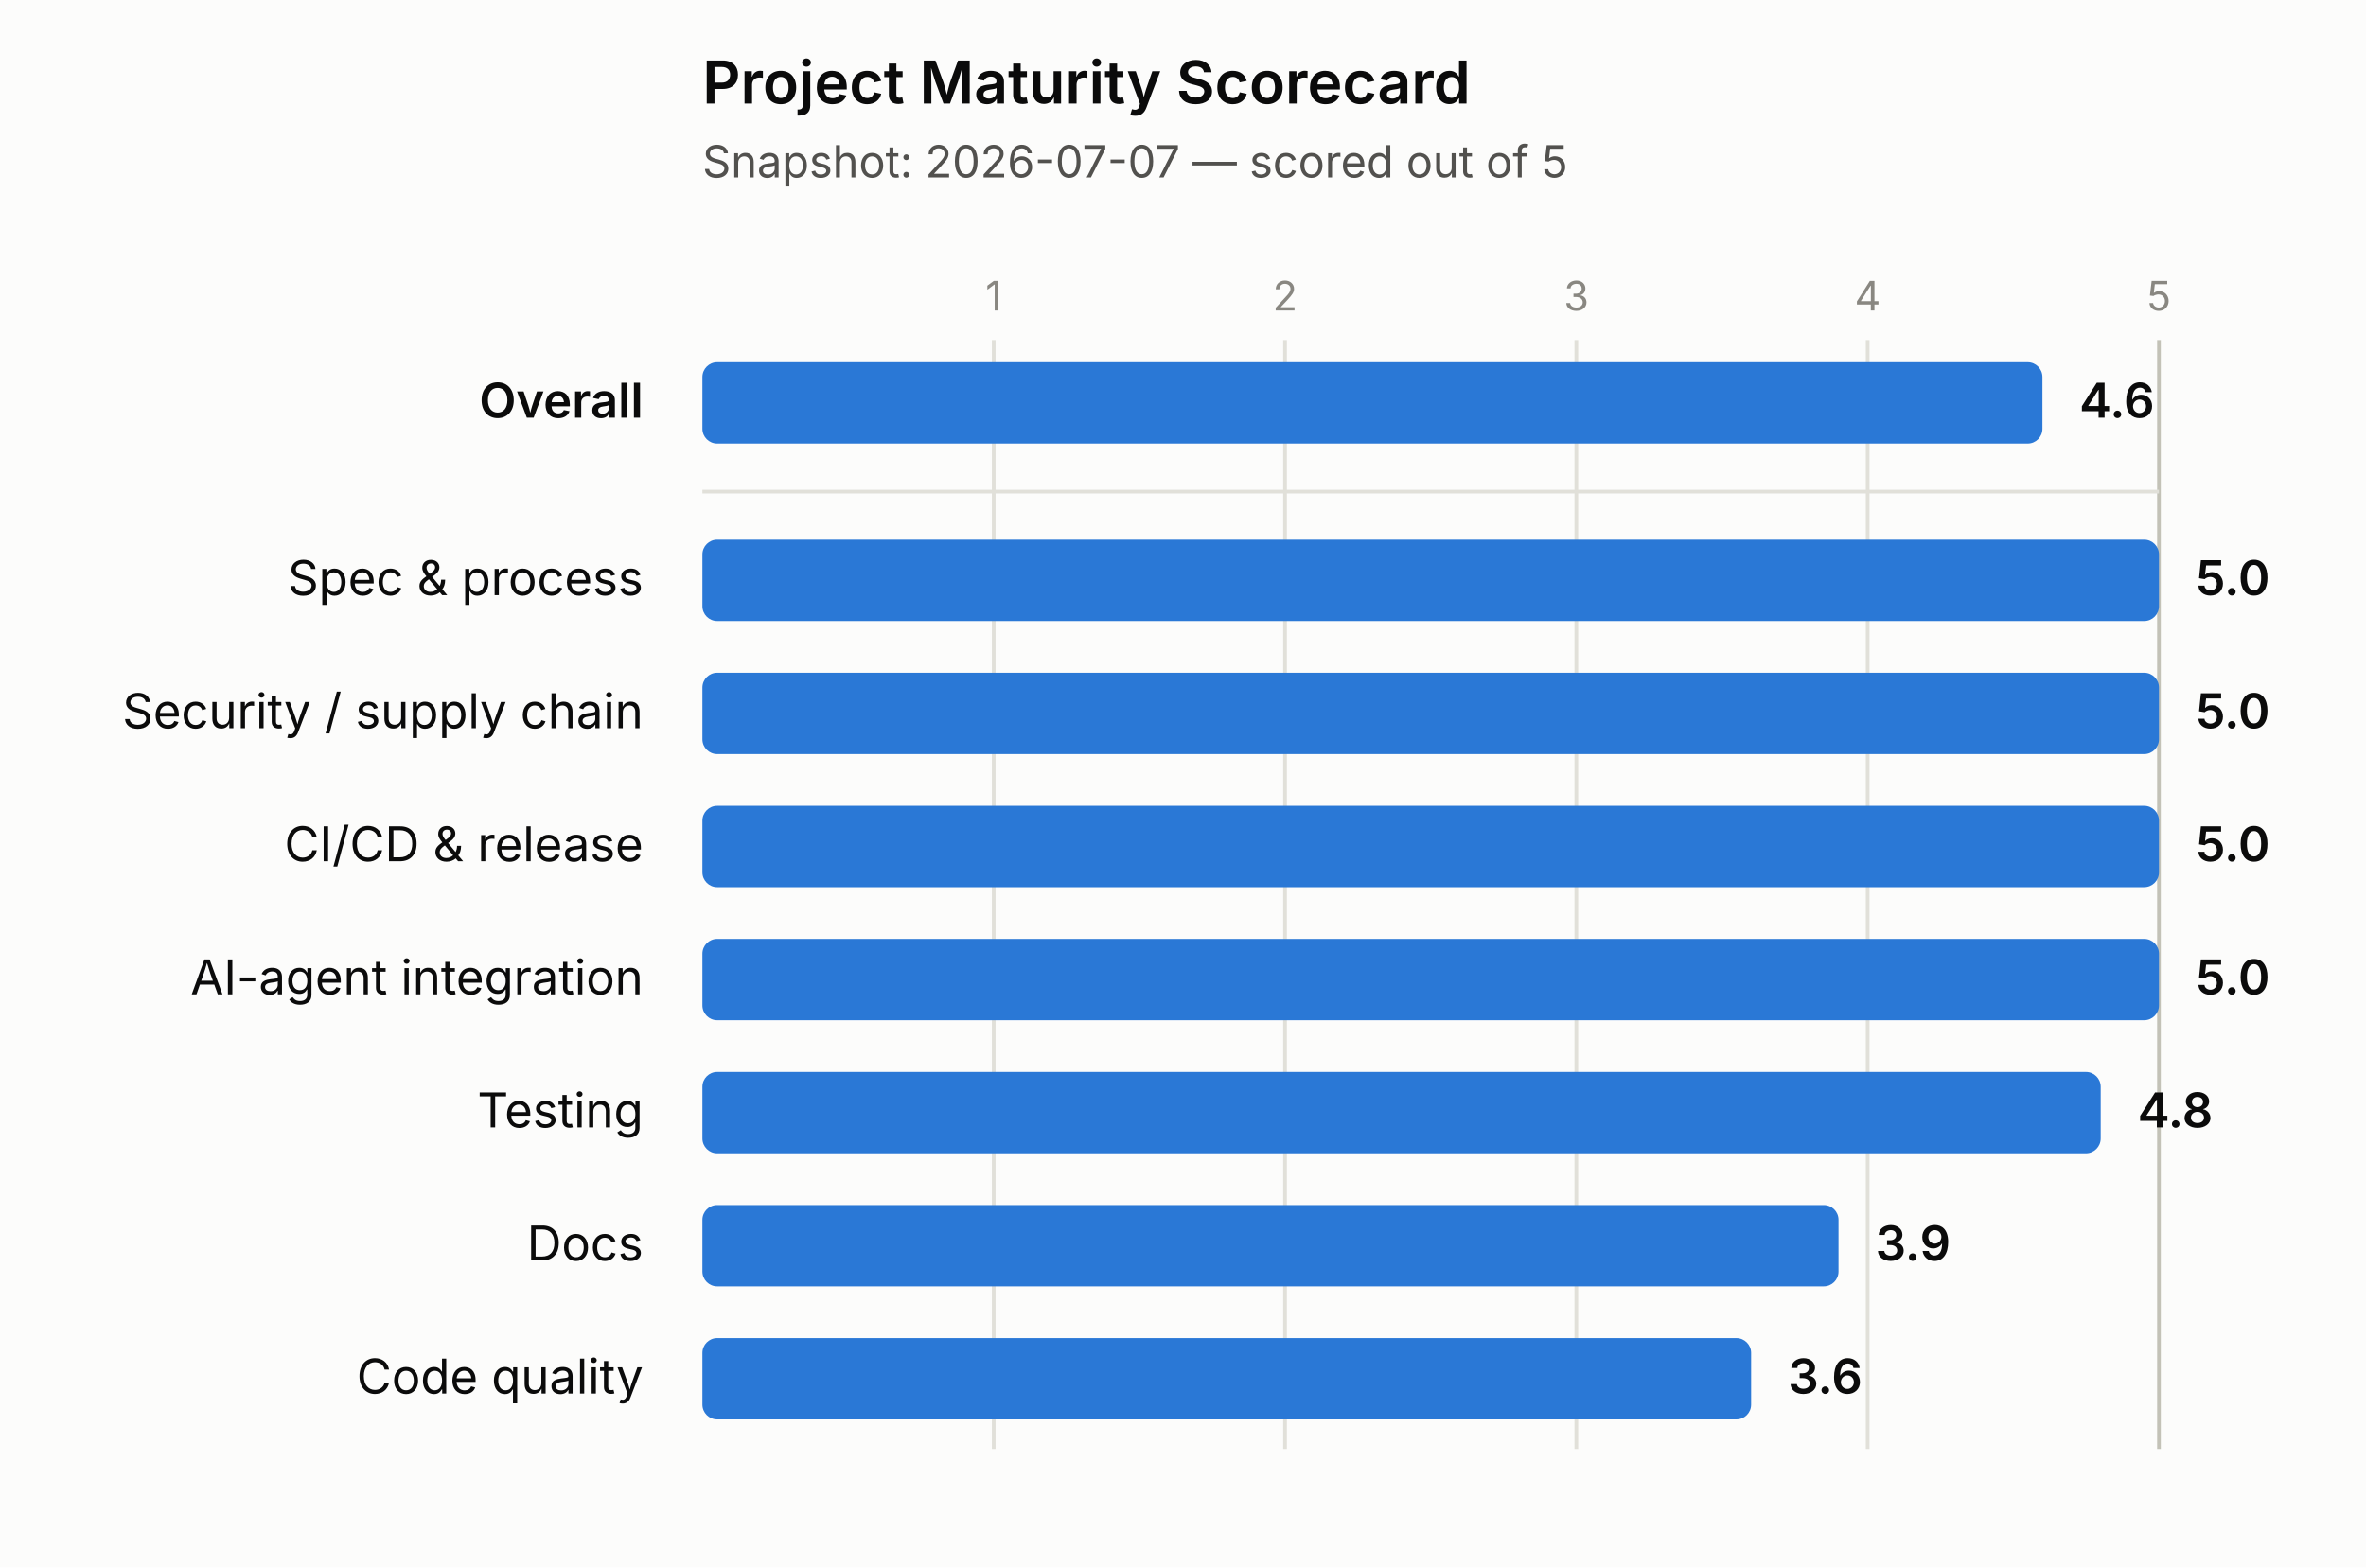
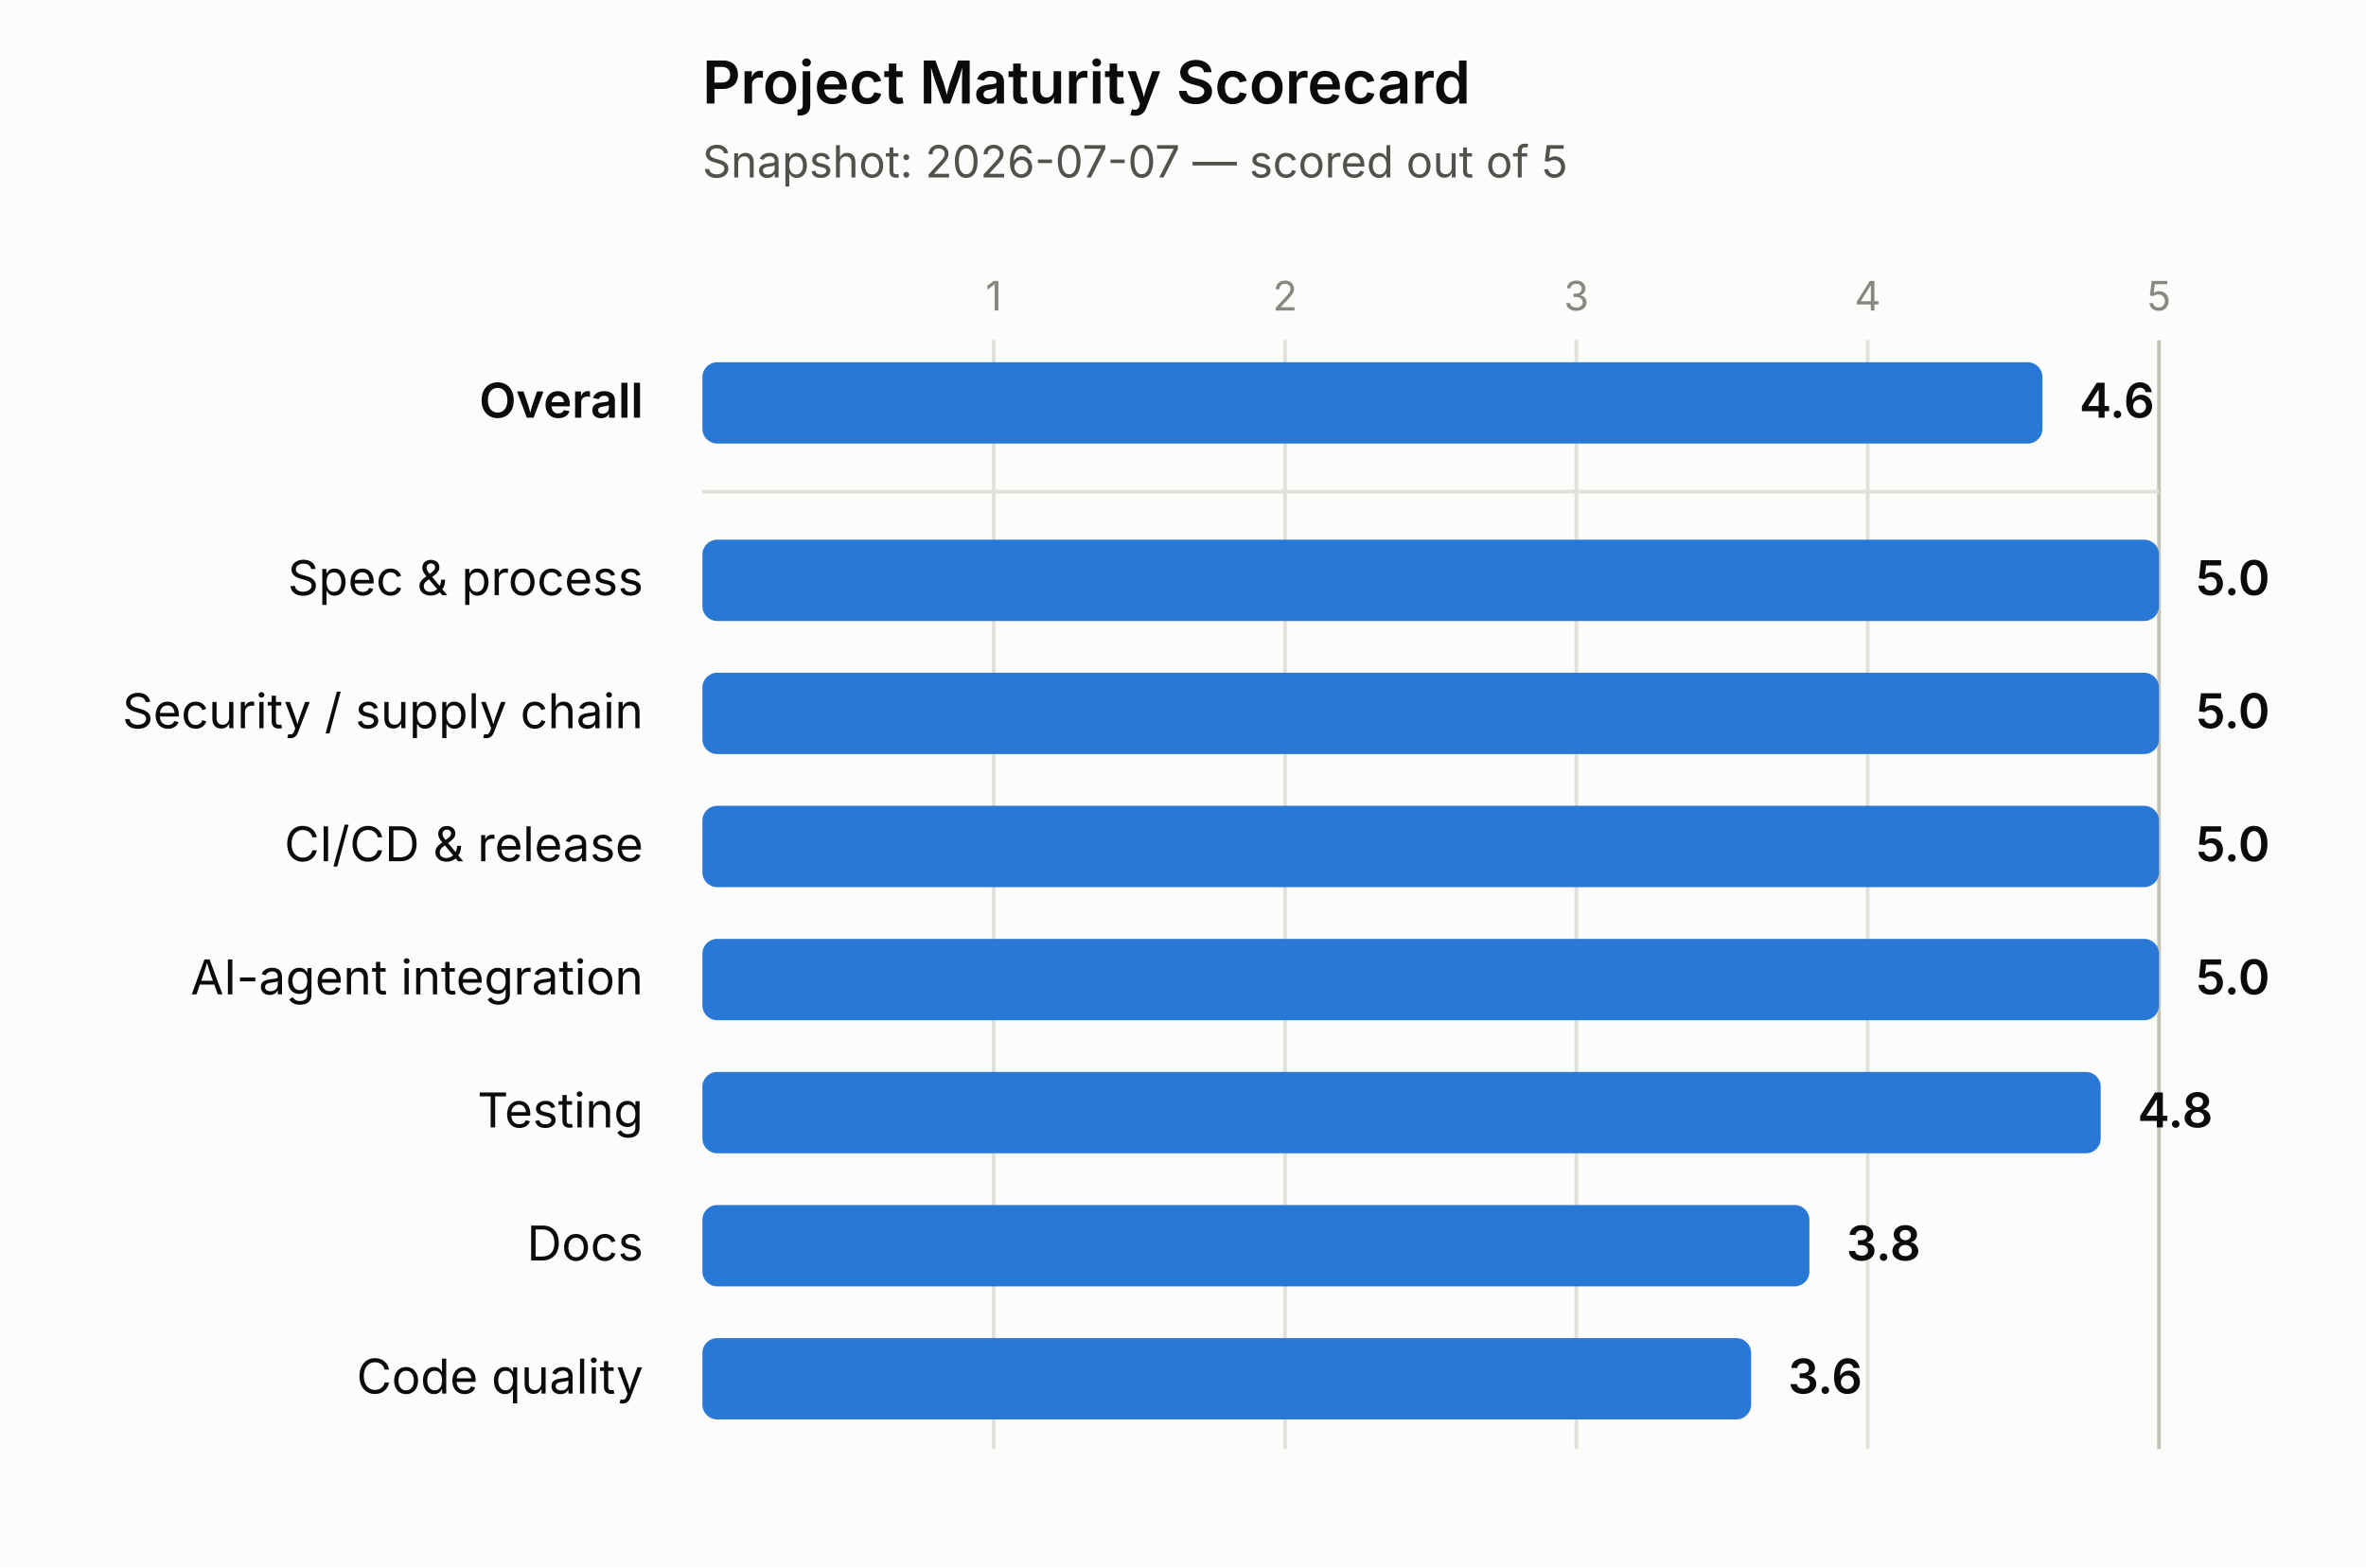
<svg xmlns="http://www.w3.org/2000/svg" width="640" height="424" viewBox="0 0 640 424">
  <rect x="0" y="0" width="640" height="424" fill="#fcfcfb" />
  <text x="190" y="28" font-size="16" font-weight="600" fill="#0b0b0b" font-family="system-ui, -apple-system, 'Segoe UI', sans-serif">Project Maturity Scorecard</text>
  <text x="190" y="48" font-size="12" fill="#52514e" font-family="system-ui, -apple-system, 'Segoe UI', sans-serif">Snapshot: 2026-07-07 — scored out of 5</text>
  <line x1="268.8" y1="92" x2="268.8" y2="392" stroke="#e1e0d9" stroke-width="1" />
  <text x="268.8" y="84" font-size="11" fill="#898781" text-anchor="middle" font-family="system-ui, -apple-system, 'Segoe UI', sans-serif">1</text>
  <line x1="347.6" y1="92" x2="347.6" y2="392" stroke="#e1e0d9" stroke-width="1" />
  <text x="347.6" y="84" font-size="11" fill="#898781" text-anchor="middle" font-family="system-ui, -apple-system, 'Segoe UI', sans-serif">2</text>
  <line x1="426.4" y1="92" x2="426.4" y2="392" stroke="#e1e0d9" stroke-width="1" />
  <text x="426.4" y="84" font-size="11" fill="#898781" text-anchor="middle" font-family="system-ui, -apple-system, 'Segoe UI', sans-serif">3</text>
  <line x1="505.2" y1="92" x2="505.2" y2="392" stroke="#e1e0d9" stroke-width="1" />
  <text x="505.2" y="84" font-size="11" fill="#898781" text-anchor="middle" font-family="system-ui, -apple-system, 'Segoe UI', sans-serif">4</text>
  <line x1="584" y1="92" x2="584" y2="392" stroke="#c3c2b7" stroke-width="1" />
  <text x="584" y="84" font-size="11" fill="#898781" text-anchor="middle" font-family="system-ui, -apple-system, 'Segoe UI', sans-serif">5</text>
  <line x1="190" y1="133" x2="584" y2="133" stroke="#e1e0d9" stroke-width="1" />
  <text x="174" y="113" font-size="13" font-weight="600" fill="#0b0b0b" text-anchor="end" font-family="system-ui, -apple-system, 'Segoe UI', sans-serif">Overall</text>
  <rect x="190" y="98" width="362.48" height="22" rx="4" ry="4" fill="#2a78d6" />
  <text x="562.48" y="113" font-size="13" font-weight="600" fill="#0b0b0b" font-family="system-ui, -apple-system, 'Segoe UI', sans-serif">4.6</text>
  <text x="174" y="161" font-size="13" font-weight="400" fill="#0b0b0b" text-anchor="end" font-family="system-ui, -apple-system, 'Segoe UI', sans-serif">Spec &amp; process</text>
  <rect x="190" y="146" width="394" height="22" rx="4" ry="4" fill="#2a78d6" />
  <text x="594" y="161" font-size="13" font-weight="600" fill="#0b0b0b" font-family="system-ui, -apple-system, 'Segoe UI', sans-serif">5.0</text>
  <text x="174" y="197" font-size="13" font-weight="400" fill="#0b0b0b" text-anchor="end" font-family="system-ui, -apple-system, 'Segoe UI', sans-serif">Security / supply chain</text>
  <rect x="190" y="182" width="394" height="22" rx="4" ry="4" fill="#2a78d6" />
  <text x="594" y="197" font-size="13" font-weight="600" fill="#0b0b0b" font-family="system-ui, -apple-system, 'Segoe UI', sans-serif">5.0</text>
  <text x="174" y="233" font-size="13" font-weight="400" fill="#0b0b0b" text-anchor="end" font-family="system-ui, -apple-system, 'Segoe UI', sans-serif">CI/CD &amp; release</text>
  <rect x="190" y="218" width="394" height="22" rx="4" ry="4" fill="#2a78d6" />
  <text x="594" y="233" font-size="13" font-weight="600" fill="#0b0b0b" font-family="system-ui, -apple-system, 'Segoe UI', sans-serif">5.0</text>
  <text x="174" y="269" font-size="13" font-weight="400" fill="#0b0b0b" text-anchor="end" font-family="system-ui, -apple-system, 'Segoe UI', sans-serif">AI-agent integration</text>
  <rect x="190" y="254" width="394" height="22" rx="4" ry="4" fill="#2a78d6" />
  <text x="594" y="269" font-size="13" font-weight="600" fill="#0b0b0b" font-family="system-ui, -apple-system, 'Segoe UI', sans-serif">5.0</text>
  <text x="174" y="305" font-size="13" font-weight="400" fill="#0b0b0b" text-anchor="end" font-family="system-ui, -apple-system, 'Segoe UI', sans-serif">Testing</text>
  <rect x="190" y="290" width="378.24" height="22" rx="4" ry="4" fill="#2a78d6" />
  <text x="578.24" y="305" font-size="13" font-weight="600" fill="#0b0b0b" font-family="system-ui, -apple-system, 'Segoe UI', sans-serif">4.8</text>
  <text x="174" y="341" font-size="13" font-weight="400" fill="#0b0b0b" text-anchor="end" font-family="system-ui, -apple-system, 'Segoe UI', sans-serif">Docs</text>
-   <rect x="190" y="326" width="307.32" height="22" rx="4" ry="4" fill="#2a78d6" />
-   <text x="507.32" y="341" font-size="13" font-weight="600" fill="#0b0b0b" font-family="system-ui, -apple-system, 'Segoe UI', sans-serif">3.9</text>
+   <rect x="190" y="326" width="299.44" height="22" rx="4" ry="4" fill="#2a78d6" />
+   <text x="499.44" y="341" font-size="13" font-weight="600" fill="#0b0b0b" font-family="system-ui, -apple-system, 'Segoe UI', sans-serif">3.8</text>
  <text x="174" y="377" font-size="13" font-weight="400" fill="#0b0b0b" text-anchor="end" font-family="system-ui, -apple-system, 'Segoe UI', sans-serif">Code quality</text>
  <rect x="190" y="362" width="283.68" height="22" rx="4" ry="4" fill="#2a78d6" />
  <text x="483.68" y="377" font-size="13" font-weight="600" fill="#0b0b0b" font-family="system-ui, -apple-system, 'Segoe UI', sans-serif">3.6</text>
</svg>
